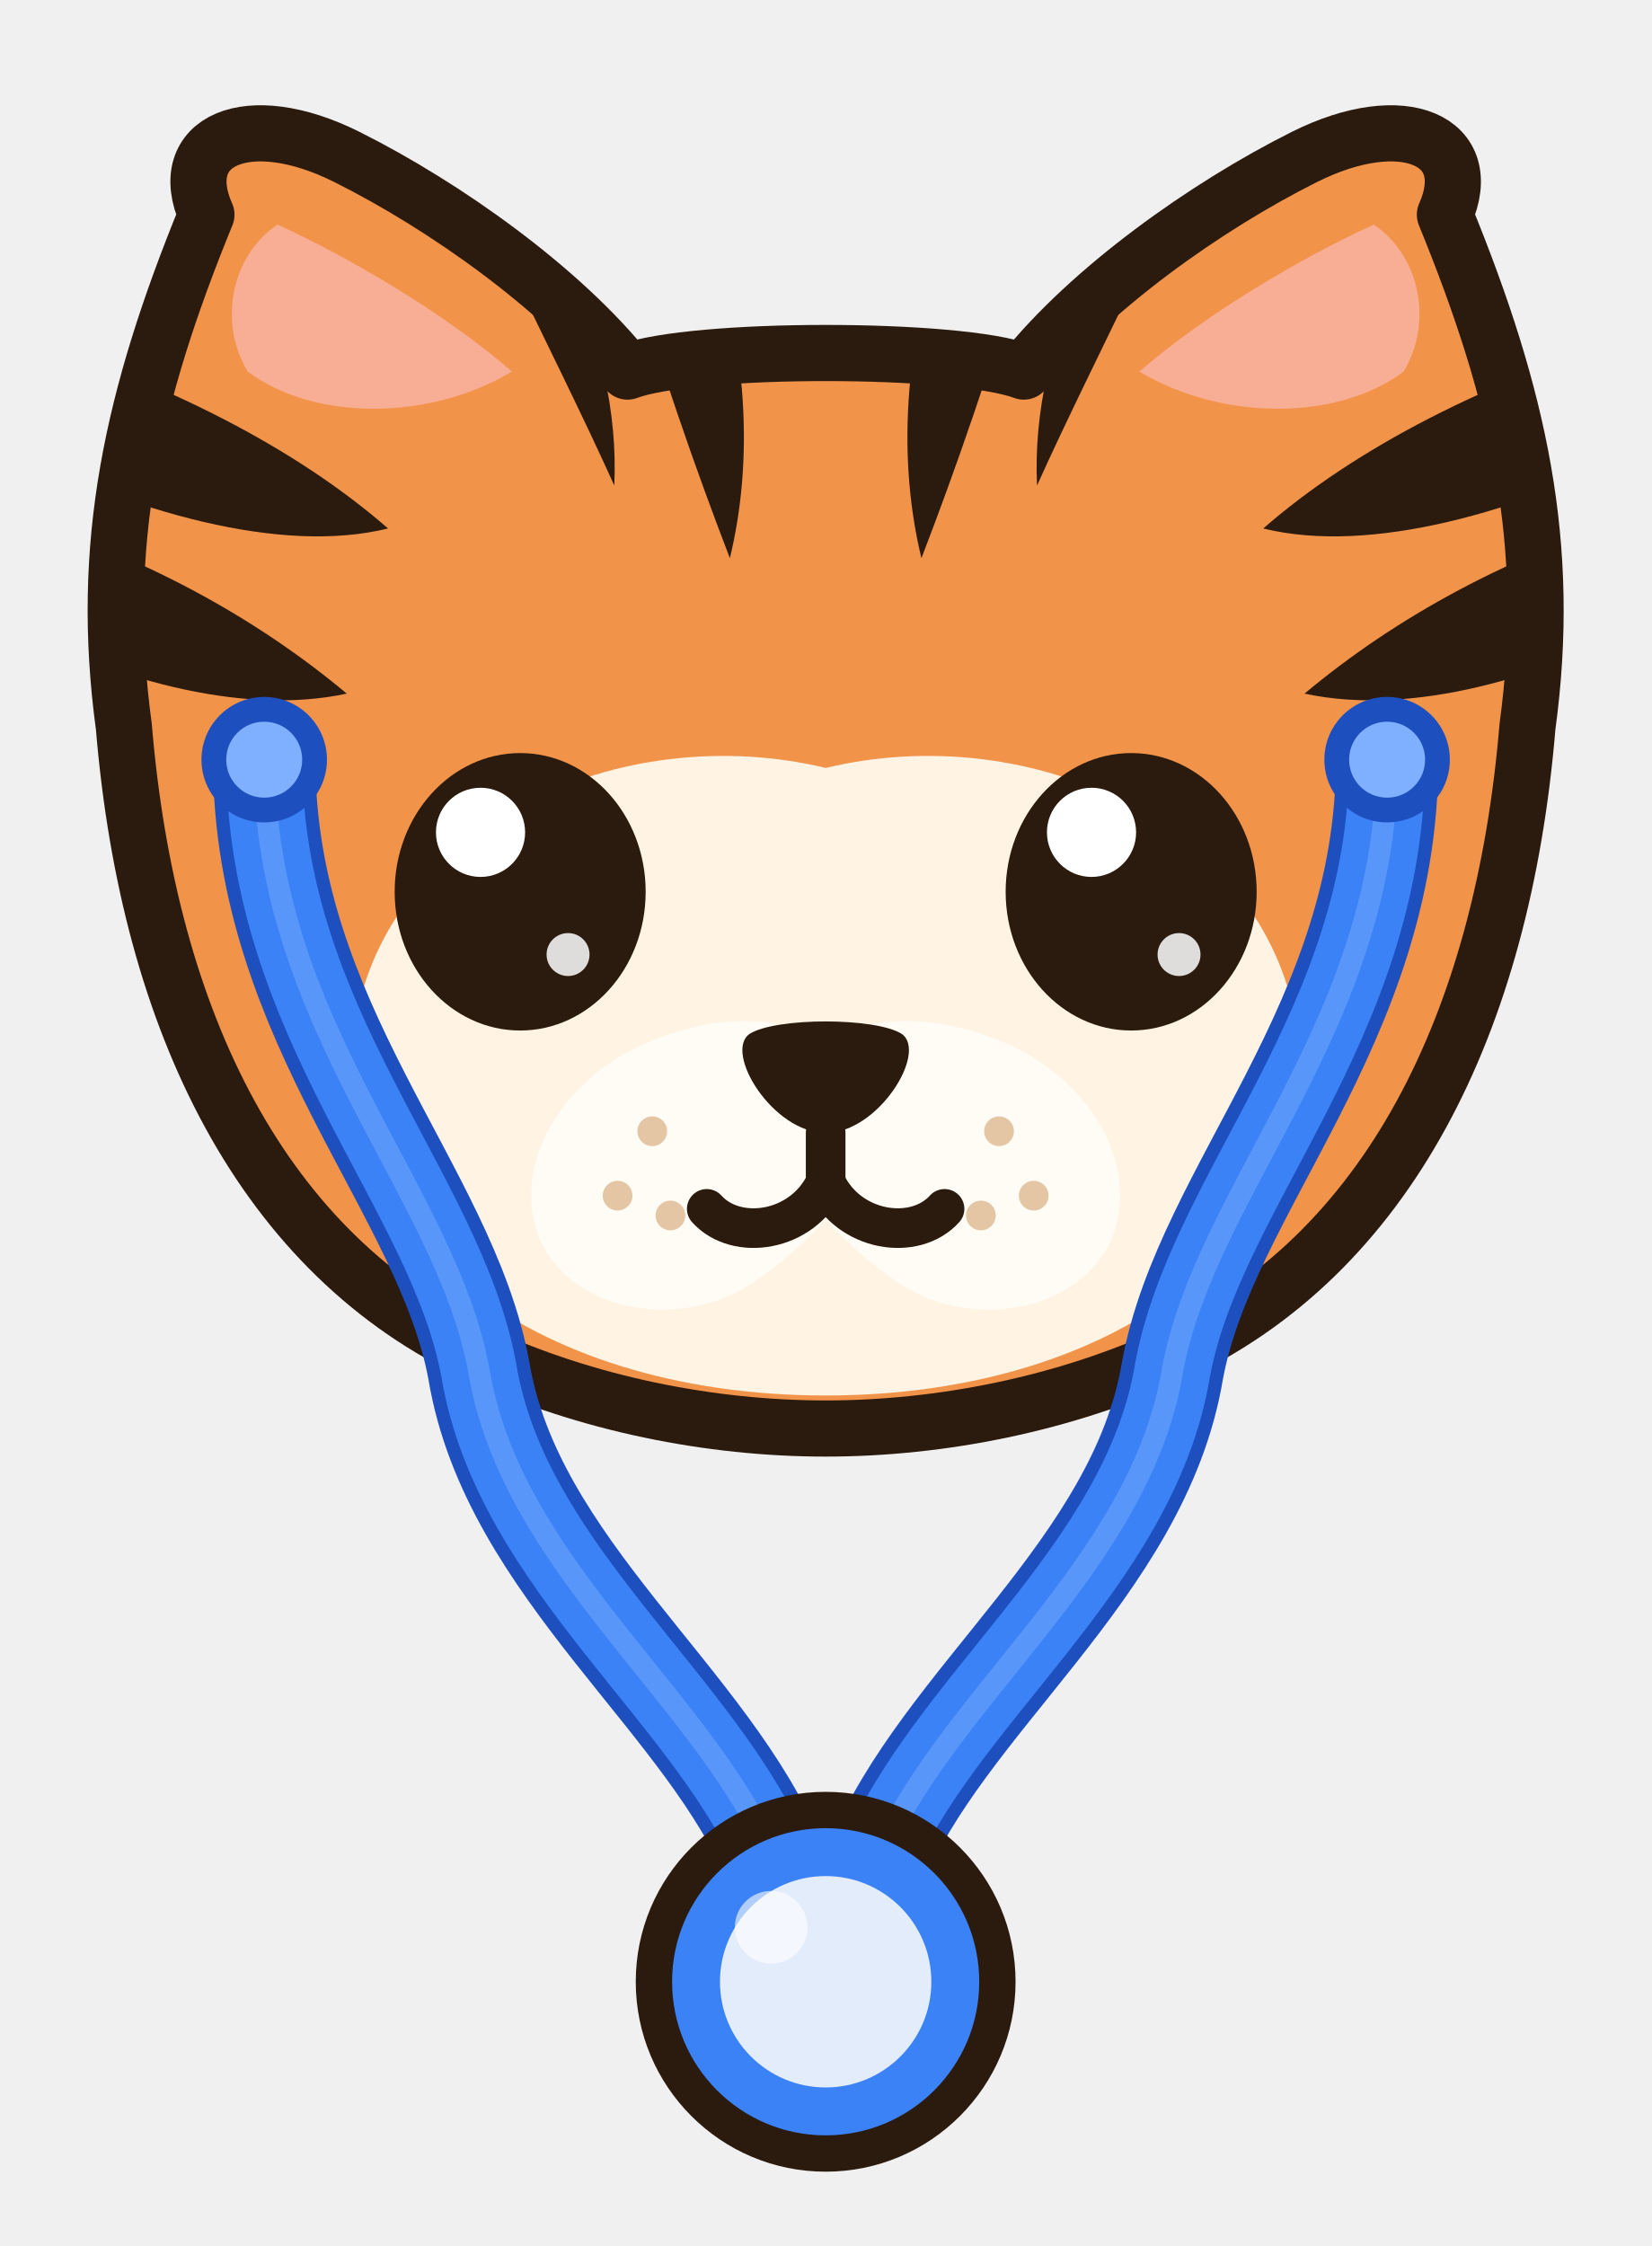
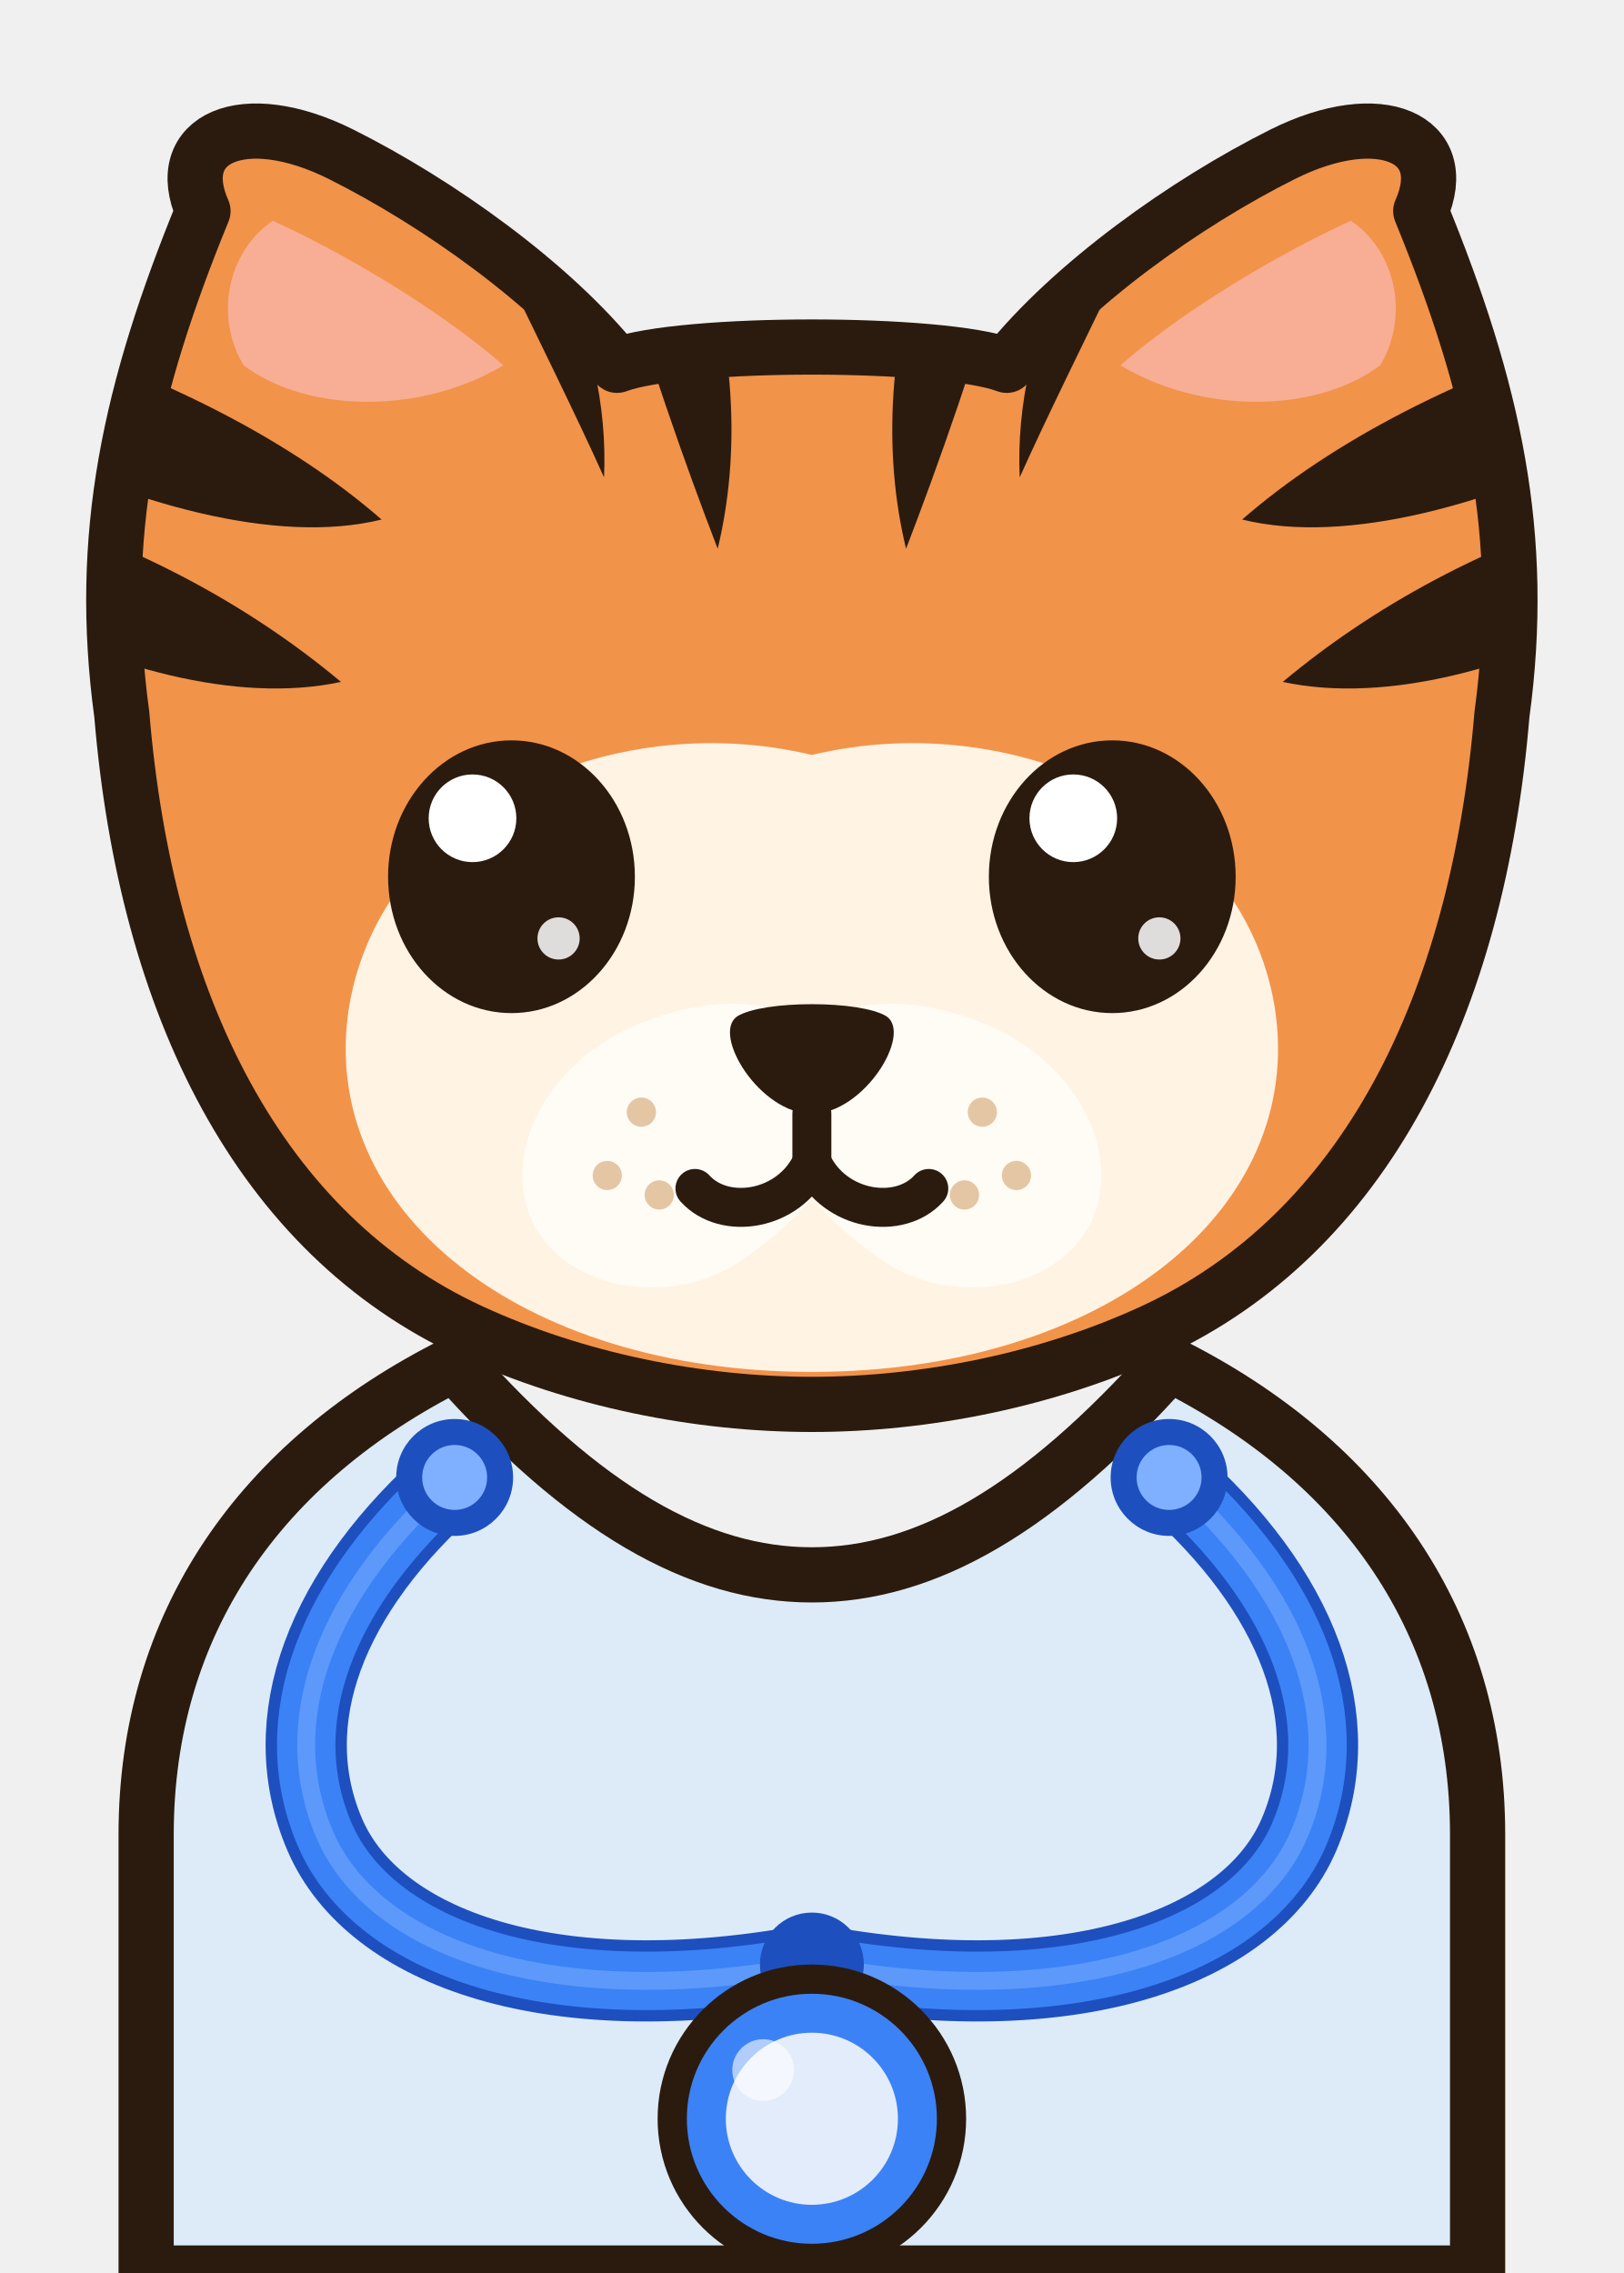
- <svg xmlns="http://www.w3.org/2000/svg" viewBox="0 0 100 136" role="img" aria-label="Healthcare Tiger">
+ <svg xmlns="http://www.w3.org/2000/svg" viewBox="0 0 100 140" role="img" aria-label="Healthcare Tiger">
  <defs>
    <clipPath id="ht-head-clip">
      <path d="M12.5 13 C8 24, 6 33, 7.5 44 C9 62, 16 76, 29 82 C35.5 85, 43 86.5, 50 86.5 C57 86.5, 64.5 85, 71 82 C84 76, 91 62, 92.5 44 C94 33, 92 24, 87.5 13 C89.5 8.5, 85 6.5, 79 9.5 C73 12.5, 66 17.5, 62 22.5 C58 21, 42 21, 38 22.5 C34 17.5, 27 12.5, 21 9.5 C15 6.5, 10.5 8.5, 12.5 13 Z" />
    </clipPath>
  </defs>
+   <path d="M28 84 C16 90, 9 100, 9 113 L9 140 L91 140 L91 113 C91 100, 84 90, 72 84 C64 93, 57 97, 50 97 C43 97, 36 93, 28 84 Z" fill="#DCEBF7" stroke="#2B1B0E" stroke-width="3.4" stroke-linejoin="round" />
  <path d="M12.5 13 C8 24, 6 33, 7.5 44 C9 62, 16 76, 29 82 C35.5 85, 43 86.5, 50 86.5 C57 86.5, 64.5 85, 71 82 C84 76, 91 62, 92.5 44 C94 33, 92 24, 87.5 13 C89.5 8.5, 85 6.5, 79 9.5 C73 12.5, 66 17.5, 62 22.5 C58 21, 42 21, 38 22.5 C34 17.5, 27 12.5, 21 9.5 C15 6.5, 10.5 8.5, 12.5 13 Z" fill="#F2934A" />
  <g clip-path="url(#ht-head-clip)">
    <path d="M0 62 C10 84, 30 96, 50 96 C70 96, 90 84, 100 62 L100 100 L0 100 Z" fill="#E8791A" opacity=".45" />
    <path d="M16.8 13.6 C21 15.5, 27 19, 31 22.5 C26 25.5, 19 25.5, 15 22.5 C13.2 19.5, 14 15.5, 16.8 13.6 Z" fill="#F7AE95" />
    <path d="M83.2 13.6 C79 15.5, 73 19, 69 22.5 C74 25.5, 81 25.5, 85 22.5 C86.8 19.5, 86 15.5, 83.2 13.6 Z" fill="#F7AE95" />
    <path d="M50 46.5 C62.5 43.5, 76.5 50, 78.5 62 C80.5 74.5, 68 84.5, 50 84.5 C32 84.5, 19.5 74.5, 21.5 62 C23.5 50, 37.5 43.5, 50 46.5 Z" fill="#FFF3E4" />
    <g fill="#2B1B0E">
      <path d="M42.6 13 C45.4 21, 45.6 28, 44.2 33.8 C42.2 28.6, 40 22.4, 37.2 13 Z" />
      <path d="M57.4 13 C54.6 21, 54.4 28, 55.8 33.8 C57.8 28.6, 60 22.4, 62.8 13 Z" />
      <path d="M34 15 C36.4 20.5, 37.4 25, 37.2 29.4 C35.4 25.4, 33.2 21, 30.6 15.6 Z" />
      <path d="M66 15 C63.6 20.5, 62.6 25, 62.8 29.4 C64.6 25.4, 66.8 21, 69.4 15.6 Z" />
      <path d="M0 20 C10 23, 18 27.2, 23.5 32 C17 33.6, 8 31, 0 27 Z" />
      <path d="M100 20 C90 23, 82 27.2, 76.5 32 C83 33.6, 92 31, 100 27 Z" />
      <path d="M0 31 C8.5 33.5, 15.5 37.4, 21 42 C14.5 43.4, 6.5 41, 0 37.6 Z" />
      <path d="M100 31 C91.5 33.5, 84.5 37.4, 79 42 C85.5 43.4, 93.5 41, 100 37.6 Z" />
    </g>
    <path d="M50 63.2 C53 61.2, 57 61.6, 60.5 63 C66 65.2, 69 70.5, 67.4 74.8 C65.6 79.4, 59 80.6, 54.6 77.8 C52.8 76.6, 51.2 75.2, 50 73.8 C48.8 75.2, 47.2 76.6, 45.4 77.8 C41 80.6, 34.4 79.4, 32.6 74.8 C31 70.5, 34 65.2, 39.5 63 C43 61.6, 47 61.2, 50 63.2 Z" fill="#FFFCF6" />
    <g fill="#E4C6A4">
      <circle cx="39.5" cy="68.5" r=".9" />
      <circle cx="37.4" cy="72.4" r=".9" />
      <circle cx="40.6" cy="73.6" r=".9" />
      <circle cx="60.5" cy="68.5" r=".9" />
      <circle cx="62.6" cy="72.4" r=".9" />
      <circle cx="59.4" cy="73.6" r=".9" />
    </g>
  </g>
  <path d="M12.5 13 C8 24, 6 33, 7.5 44 C9 62, 16 76, 29 82 C35.5 85, 43 86.5, 50 86.5 C57 86.5, 64.5 85, 71 82 C84 76, 91 62, 92.5 44 C94 33, 92 24, 87.5 13 C89.5 8.5, 85 6.5, 79 9.5 C73 12.5, 66 17.5, 62 22.5 C58 21, 42 21, 38 22.5 C34 17.5, 27 12.5, 21 9.5 C15 6.5, 10.5 8.5, 12.5 13 Z" fill="none" stroke="#2B1B0E" stroke-width="3.4" stroke-linejoin="round" />
-   <g fill="none" stroke-linecap="round">
-     <g stroke="#1E4FBF" stroke-width="6.2">
-       <path d="M16 46 C16 62, 27 72, 29 83 C31 95, 43 103, 47 113" />
-       <path d="M84 46 C84 62, 73 72, 71 83 C69 95, 57 103, 53 113" />
-     </g>
-     <g stroke="#3B82F6" stroke-width="4.6">
-       <path d="M16 46 C16 62, 27 72, 29 83 C31 95, 43 103, 47 113" />
-       <path d="M84 46 C84 62, 73 72, 71 83 C69 95, 57 103, 53 113" />
-     </g>
-     <g stroke="#7FB0FF" stroke-width="1.3" opacity=".45">
-       <path d="M16 46 C16 62, 27 72, 29 83 C31 95, 43 103, 47 113" />
-       <path d="M84 46 C84 62, 73 72, 71 83 C69 95, 57 103, 53 113" />
-     </g>
-   </g>
  <ellipse cx="31.5" cy="54" rx="7.6" ry="8.4" fill="#2B1B0E" />
  <ellipse cx="68.5" cy="54" rx="7.6" ry="8.4" fill="#2B1B0E" />
  <circle cx="29.1" cy="50.4" r="2.7" fill="#FFFFFF" />
  <circle cx="66.1" cy="50.4" r="2.7" fill="#FFFFFF" />
  <circle cx="34.4" cy="57.8" r="1.3" fill="#FFFFFF" opacity=".85" />
  <circle cx="71.4" cy="57.8" r="1.3" fill="#FFFFFF" opacity=".85" />
  <path d="M45.4 62.6 C47 61.6, 53 61.6, 54.6 62.6 C56.2 63.7, 53.2 68.6, 50 68.6 C46.8 68.6, 43.8 63.7, 45.4 62.6 Z" fill="#2B1B0E" />
  <g fill="none" stroke="#2B1B0E" stroke-width="2.4" stroke-linecap="round">
    <path d="M50 68.6 L50 71.6" />
    <path d="M50 71.6 C48.6 74.6, 44.6 75.2, 42.8 73.2" />
    <path d="M50 71.6 C51.4 74.6, 55.4 75.2, 57.2 73.2" />
  </g>
-   <circle cx="50" cy="120" r="11.5" fill="#2B1B0E" />
-   <circle cx="50" cy="120" r="9.3" fill="#3B82F6" />
-   <circle cx="50" cy="120" r="6.4" fill="#E3ECFA" />
-   <circle cx="46.7" cy="116.7" r="2.2" fill="#FFFFFF" opacity=".6" />
-   <circle cx="16" cy="46" r="3.8" fill="#1E4FBF" />
-   <circle cx="16" cy="46" r="2.3" fill="#7FB0FF" />
-   <circle cx="84" cy="46" r="3.8" fill="#1E4FBF" />
-   <circle cx="84" cy="46" r="2.3" fill="#7FB0FF" />
+   <g fill="none" stroke-linecap="round">
+     <g stroke="#1E4FBF" stroke-width="5">
+       <path d="M28 91 C20 98, 17 106, 20 113 C23 120, 34 124, 50 121" />
+       <path d="M72 91 C80 98, 83 106, 80 113 C77 120, 66 124, 50 121" />
+     </g>
+     <g stroke="#3B82F6" stroke-width="3.6">
+       <path d="M28 91 C20 98, 17 106, 20 113 C23 120, 34 124, 50 121" />
+       <path d="M72 91 C80 98, 83 106, 80 113 C77 120, 66 124, 50 121" />
+     </g>
+     <g stroke="#7FB0FF" stroke-width="1.1" opacity=".5">
+       <path d="M28 91 C20 98, 17 106, 20 113 C23 120, 34 124, 50 121" />
+       <path d="M72 91 C80 98, 83 106, 80 113 C77 120, 66 124, 50 121" />
+     </g>
+   </g>
+   <g fill="#1E4FBF">
+     <circle cx="28" cy="91" r="3.6" />
+     <circle cx="72" cy="91" r="3.6" />
+   </g>
+   <g fill="#7FB0FF">
+     <circle cx="28" cy="91" r="2" />
+     <circle cx="72" cy="91" r="2" />
+   </g>
+   <circle cx="50" cy="121" r="3.2" fill="#1E4FBF" />
+   <circle cx="50" cy="130.5" r="9.5" fill="#2B1B0E" />
+   <circle cx="50" cy="130.5" r="7.7" fill="#3B82F6" />
+   <circle cx="50" cy="130.5" r="5.3" fill="#E3ECFA" />
+   <circle cx="47" cy="127.5" r="1.9" fill="#FFFFFF" opacity=".6" />
</svg>
